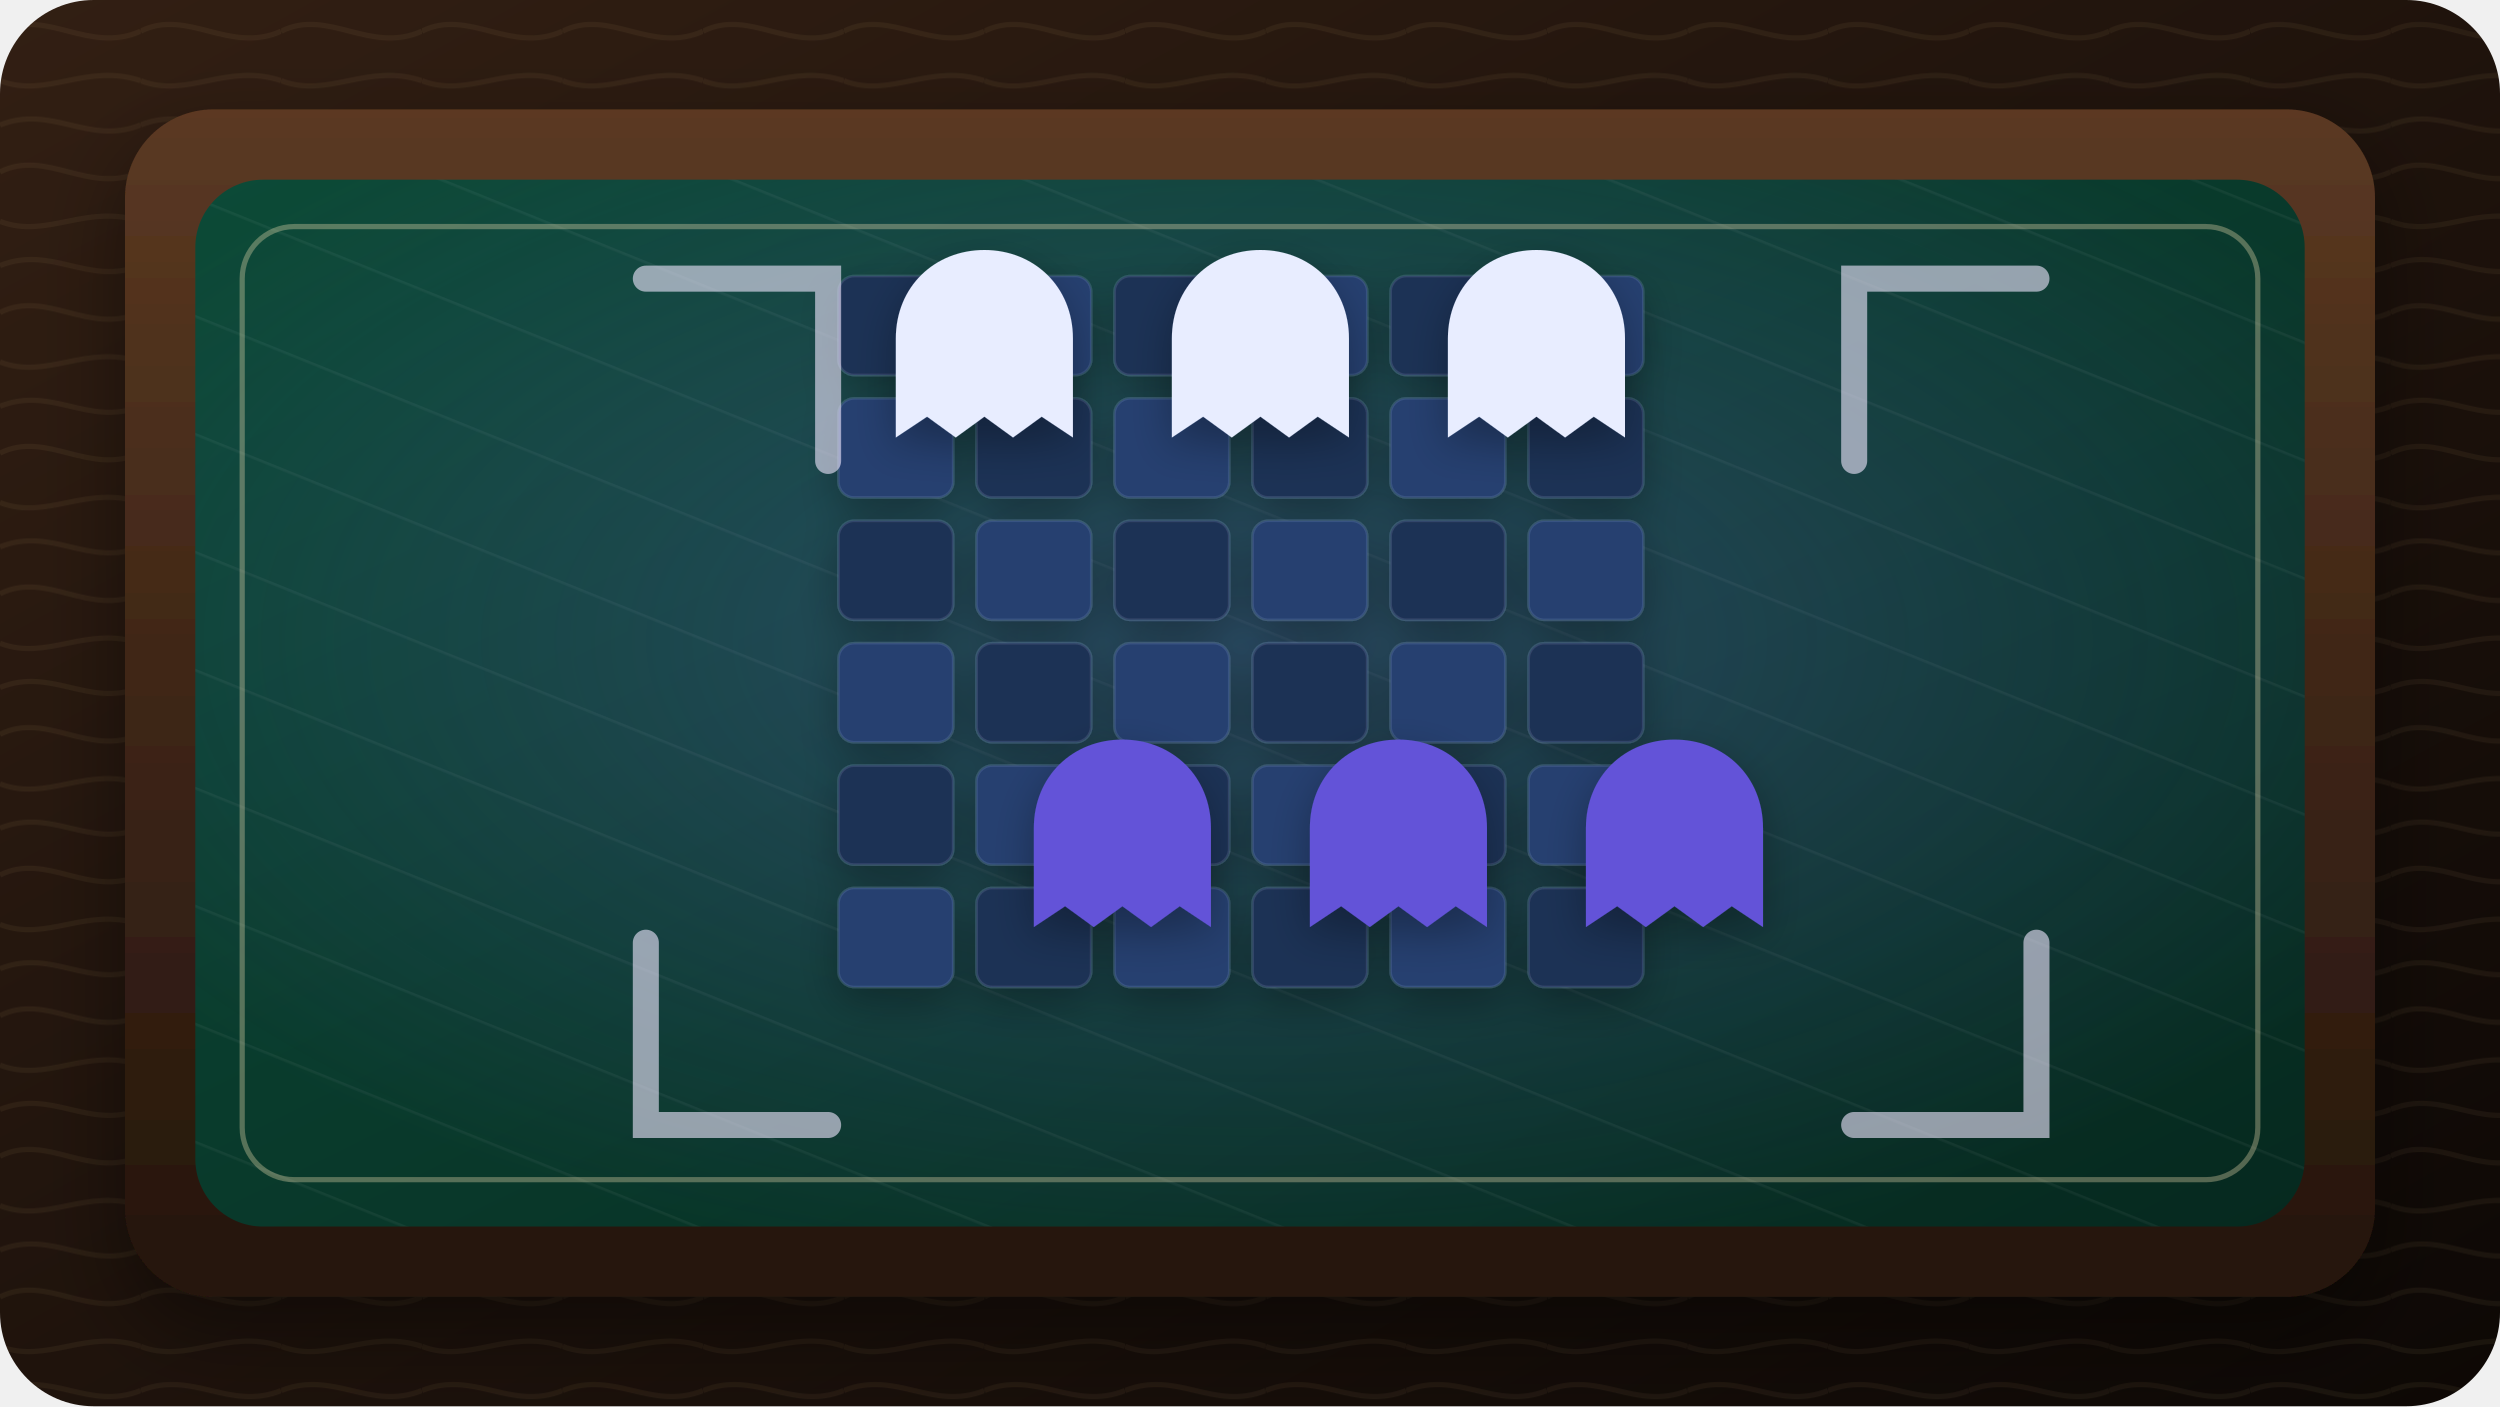
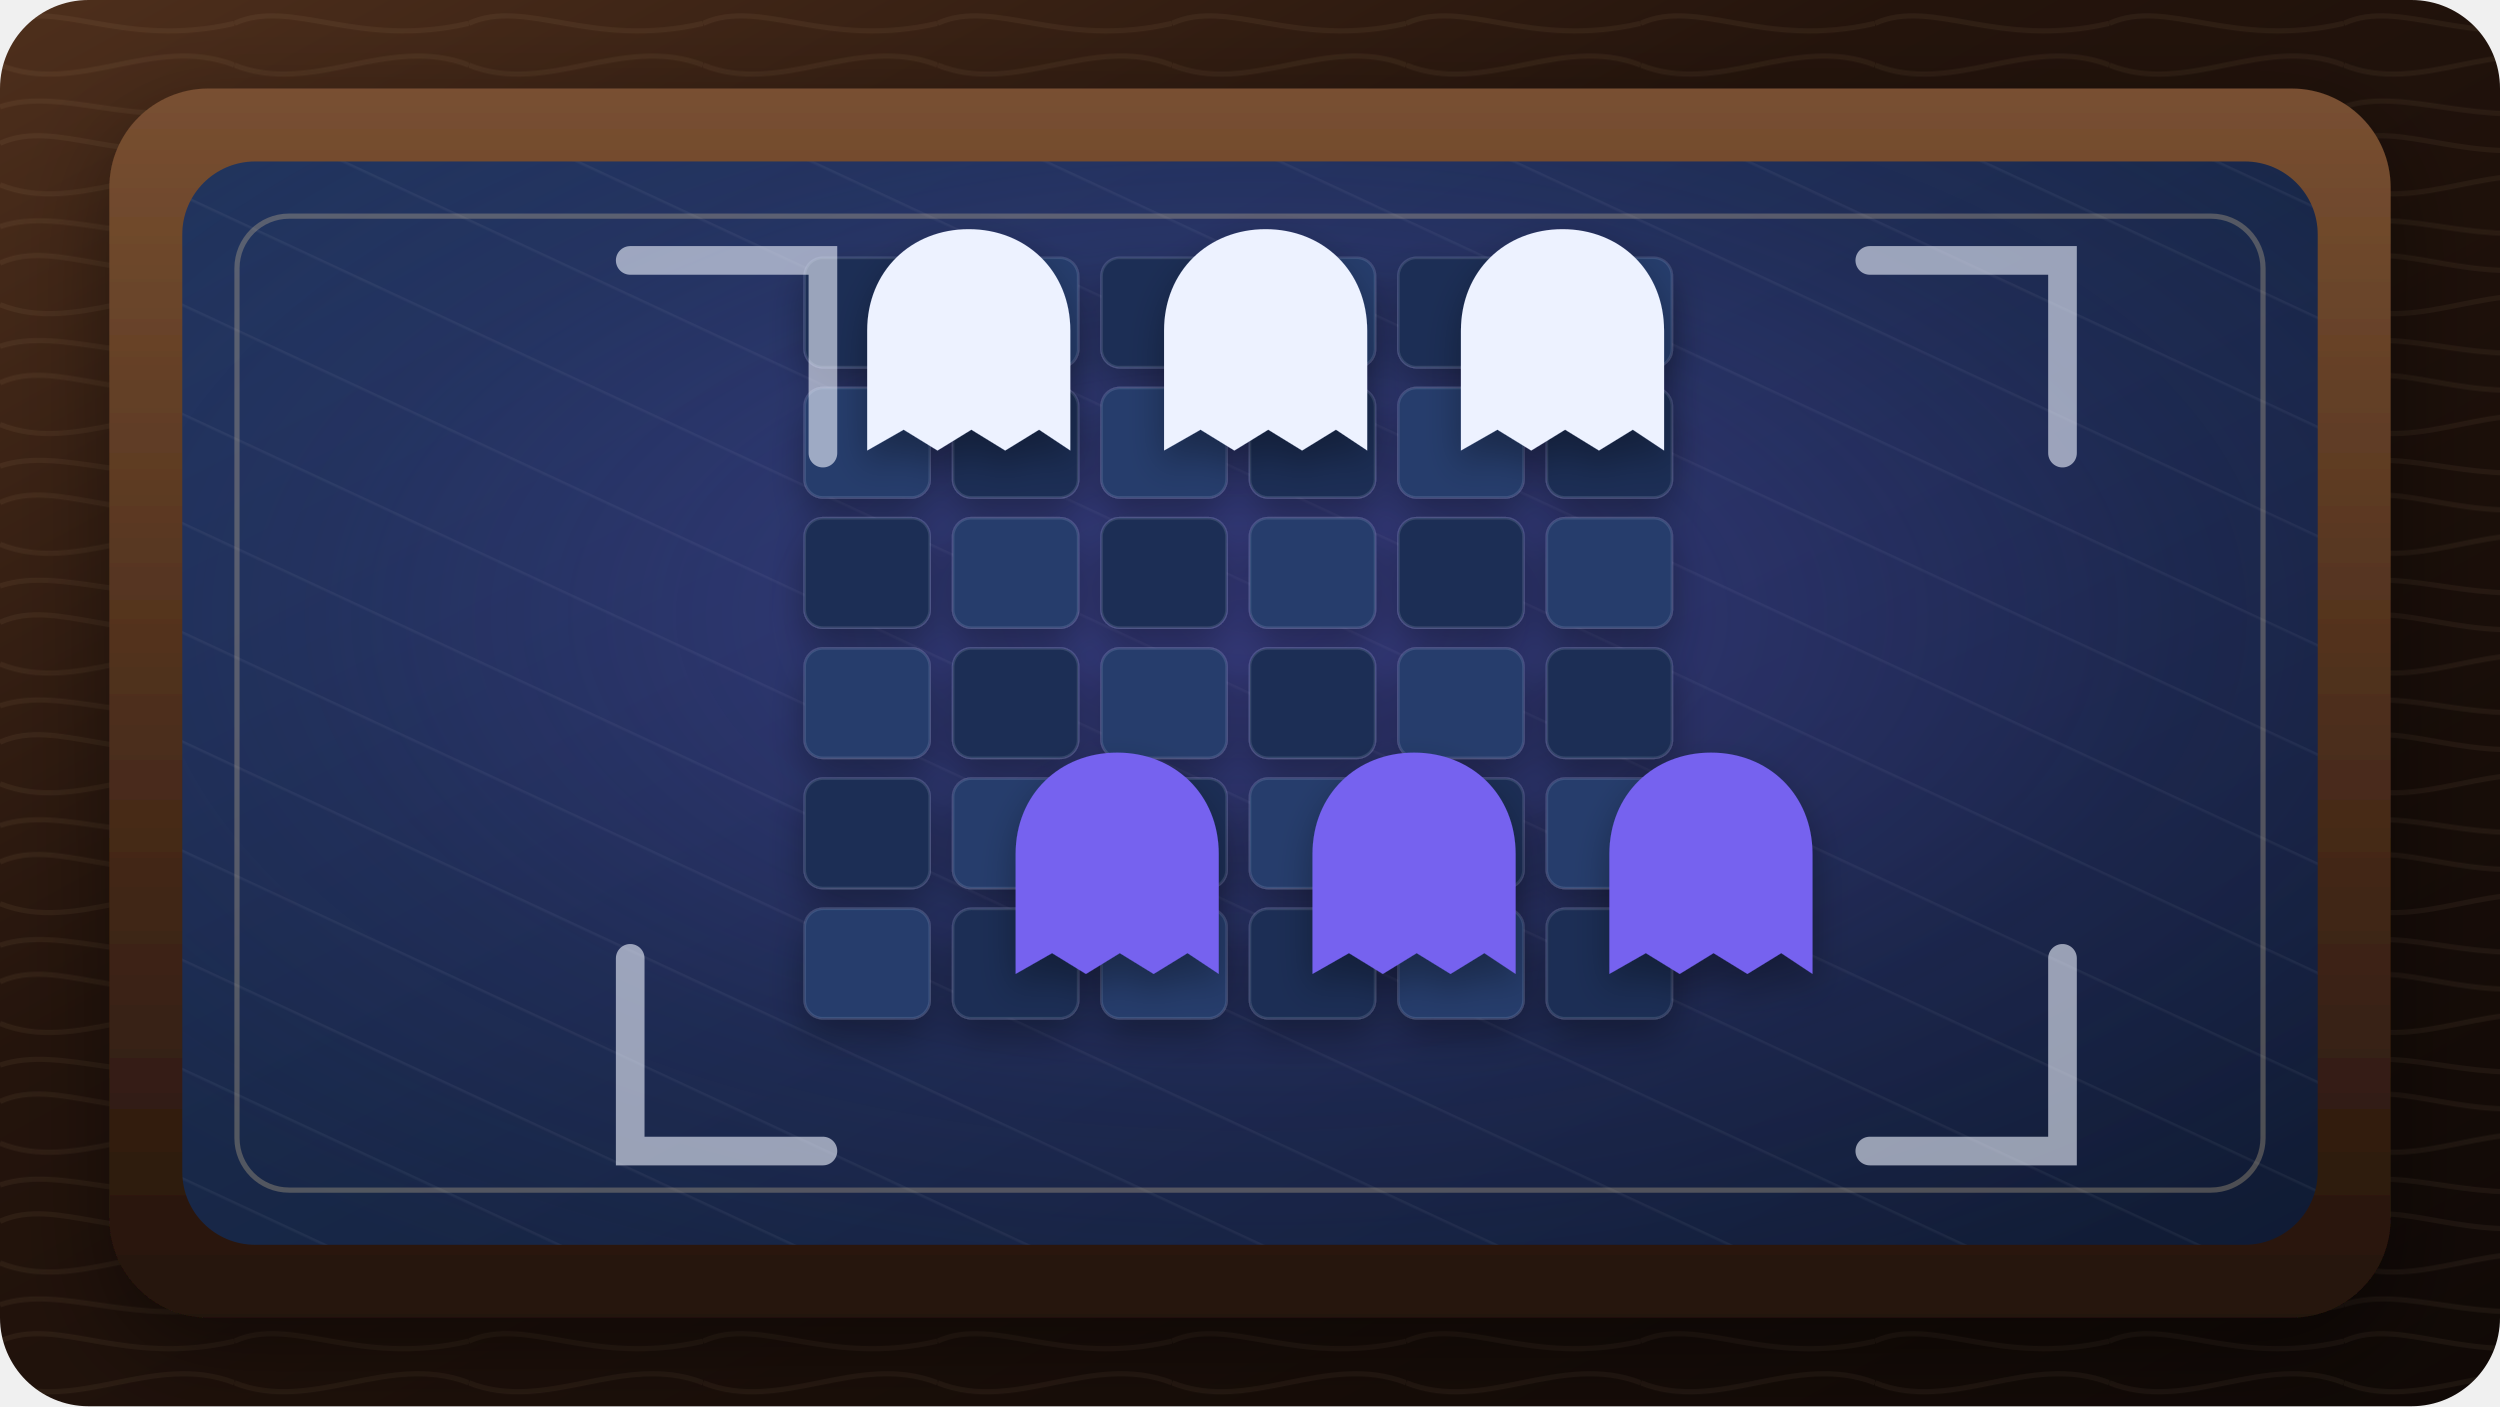
<svg xmlns="http://www.w3.org/2000/svg" width="960" height="540" viewBox="0 0 960 540" role="img" aria-labelledby="ghosts-title ghosts-desc">
  <defs>
    <linearGradient id="table" x1="0" y1="0" x2="1" y2="1">
-       <stop offset="0" stop-color="#321f13" />
-       <stop offset=".5" stop-color="#1f130c" />
-       <stop offset="1" stop-color="#0d0805" />
+       <stop offset="0" stop-color="#4e2f1c" />
+       <stop offset=".38" stop-color="#24140c" />
+       <stop offset="1" stop-color="#100906" />
    </linearGradient>
    <linearGradient id="rail" x1="0" y1="0" x2="0" y2="1">
-       <stop offset="0" stop-color="#5b3922" />
-       <stop offset=".52" stop-color="#3d2516" />
-       <stop offset="1" stop-color="#25160d" />
+       <stop offset="0" stop-color="#795031" />
+       <stop offset=".5" stop-color="#4e2f1c" />
+       <stop offset="1" stop-color="#24140c" />
    </linearGradient>
    <linearGradient id="felt" x1="0" y1="0" x2="1" y2="1">
-       <stop offset="0" stop-color="#0c4a37" />
-       <stop offset="1" stop-color="#06291f" />
+       <stop offset="0" stop-color="#1f335a" />
+       <stop offset="1" stop-color="#101b34" />
    </linearGradient>
-     <radialGradient id="glow" cx="50%" cy="44%" r="62%">
-       <stop offset="0" stop-color="#7d73ef" stop-opacity=".28" />
-       <stop offset="1" stop-color="#7d73ef" stop-opacity="0" />
+     <radialGradient id="spot" cx="50%" cy="42%" r="70%">
+       <stop offset="0" stop-color="#7662ef" stop-opacity=".32" />
+       <stop offset=".64" stop-color="#7662ef" stop-opacity=".08" />
+       <stop offset="1" stop-color="#7662ef" stop-opacity="0" />
    </radialGradient>
-     <filter id="shadow" x="-20%" y="-20%" width="140%" height="140%">
-       <feDropShadow dx="0" dy="14" stdDeviation="16" flood-color="#000" flood-opacity=".42" />
+     <filter id="shadow" x="-30%" y="-30%" width="160%" height="160%">
+       <feDropShadow dx="0" dy="14" stdDeviation="18" flood-color="#000" flood-opacity=".42" />
    </filter>
-     <filter id="softShadow" x="-30%" y="-30%" width="160%" height="160%">
-       <feDropShadow dx="0" dy="6" stdDeviation="8" flood-color="#000" flood-opacity=".3" />
+     <filter id="chipShadow" x="-35%" y="-35%" width="170%" height="170%">
+       <feDropShadow dx="0" dy="7" stdDeviation="7" flood-color="#000" flood-opacity=".32" />
    </filter>
-     <pattern id="grain" width="54" height="54" patternUnits="userSpaceOnUse">
-       <path d="M0 12c18-9 34 9 54 0M0 31c18 7 33-7 54 0M0 48c20-8 34 8 54 0" fill="none" stroke="#ffe1a0" stroke-opacity=".055" stroke-width="2" />
+     <pattern id="woodgrain" width="90" height="46" patternUnits="userSpaceOnUse">
+       <path d="M0 9c22-10 47 10 90 0M0 25c30 12 59-12 90 0M0 41c24-8 52 9 90 0" fill="none" stroke="#ffe2aa" stroke-opacity=".055" stroke-width="2" />
    </pattern>
-     <pattern id="feltLines" width="42" height="42" patternUnits="userSpaceOnUse" patternTransform="rotate(22)">
-       <path d="M0 0h42" stroke="#ffffff" stroke-opacity=".045" stroke-width="2" />
+     <pattern id="feltthread" width="38" height="38" patternUnits="userSpaceOnUse" patternTransform="rotate(25)">
+       <path d="M0 0h38" stroke="#fff" stroke-opacity=".045" stroke-width="2" />
    </pattern>
  </defs>
-   <rect width="960" height="540" rx="36" fill="url(#table)" />
-   <rect width="960" height="540" rx="36" fill="url(#grain)" />
-   <rect x="48" y="42" width="864" height="456" rx="34" fill="url(#rail)" filter="url(#shadow)" />
-   <rect x="75" y="69" width="810" height="402" rx="26" fill="url(#felt)" />
-   <rect x="75" y="69" width="810" height="402" rx="26" fill="url(#feltLines)" />
-   <rect x="75" y="69" width="810" height="402" rx="26" fill="url(#glow)" />
-   <rect x="93" y="87" width="774" height="366" rx="20" fill="none" stroke="rgba(255,232,185,.32)" stroke-width="2" />
-   <g filter="url(#softShadow)">
-     <rect x="322" y="106" width="44" height="38" rx="6" fill="#1f3254" stroke="#93a9d8" stroke-opacity=".18" />
-     <rect x="375" y="106" width="44" height="38" rx="6" fill="#25406f" stroke="#93a9d8" stroke-opacity=".18" />
-     <rect x="428" y="106" width="44" height="38" rx="6" fill="#1f3254" stroke="#93a9d8" stroke-opacity=".18" />
-     <rect x="481" y="106" width="44" height="38" rx="6" fill="#25406f" stroke="#93a9d8" stroke-opacity=".18" />
-     <rect x="534" y="106" width="44" height="38" rx="6" fill="#1f3254" stroke="#93a9d8" stroke-opacity=".18" />
-     <rect x="587" y="106" width="44" height="38" rx="6" fill="#25406f" stroke="#93a9d8" stroke-opacity=".18" />
-     <rect x="322" y="153" width="44" height="38" rx="6" fill="#25406f" stroke="#93a9d8" stroke-opacity=".18" />
-     <rect x="375" y="153" width="44" height="38" rx="6" fill="#1f3254" stroke="#93a9d8" stroke-opacity=".18" />
-     <rect x="428" y="153" width="44" height="38" rx="6" fill="#25406f" stroke="#93a9d8" stroke-opacity=".18" />
-     <rect x="481" y="153" width="44" height="38" rx="6" fill="#1f3254" stroke="#93a9d8" stroke-opacity=".18" />
-     <rect x="534" y="153" width="44" height="38" rx="6" fill="#25406f" stroke="#93a9d8" stroke-opacity=".18" />
-     <rect x="587" y="153" width="44" height="38" rx="6" fill="#1f3254" stroke="#93a9d8" stroke-opacity=".18" />
-     <rect x="322" y="200" width="44" height="38" rx="6" fill="#1f3254" stroke="#93a9d8" stroke-opacity=".18" />
-     <rect x="375" y="200" width="44" height="38" rx="6" fill="#25406f" stroke="#93a9d8" stroke-opacity=".18" />
-     <rect x="428" y="200" width="44" height="38" rx="6" fill="#1f3254" stroke="#93a9d8" stroke-opacity=".18" />
-     <rect x="481" y="200" width="44" height="38" rx="6" fill="#25406f" stroke="#93a9d8" stroke-opacity=".18" />
-     <rect x="534" y="200" width="44" height="38" rx="6" fill="#1f3254" stroke="#93a9d8" stroke-opacity=".18" />
-     <rect x="587" y="200" width="44" height="38" rx="6" fill="#25406f" stroke="#93a9d8" stroke-opacity=".18" />
-     <rect x="322" y="247" width="44" height="38" rx="6" fill="#25406f" stroke="#93a9d8" stroke-opacity=".18" />
-     <rect x="375" y="247" width="44" height="38" rx="6" fill="#1f3254" stroke="#93a9d8" stroke-opacity=".18" />
-     <rect x="428" y="247" width="44" height="38" rx="6" fill="#25406f" stroke="#93a9d8" stroke-opacity=".18" />
-     <rect x="481" y="247" width="44" height="38" rx="6" fill="#1f3254" stroke="#93a9d8" stroke-opacity=".18" />
-     <rect x="534" y="247" width="44" height="38" rx="6" fill="#25406f" stroke="#93a9d8" stroke-opacity=".18" />
-     <rect x="587" y="247" width="44" height="38" rx="6" fill="#1f3254" stroke="#93a9d8" stroke-opacity=".18" />
-     <rect x="322" y="294" width="44" height="38" rx="6" fill="#1f3254" stroke="#93a9d8" stroke-opacity=".18" />
-     <rect x="375" y="294" width="44" height="38" rx="6" fill="#25406f" stroke="#93a9d8" stroke-opacity=".18" />
-     <rect x="428" y="294" width="44" height="38" rx="6" fill="#1f3254" stroke="#93a9d8" stroke-opacity=".18" />
-     <rect x="481" y="294" width="44" height="38" rx="6" fill="#25406f" stroke="#93a9d8" stroke-opacity=".18" />
-     <rect x="534" y="294" width="44" height="38" rx="6" fill="#1f3254" stroke="#93a9d8" stroke-opacity=".18" />
-     <rect x="587" y="294" width="44" height="38" rx="6" fill="#25406f" stroke="#93a9d8" stroke-opacity=".18" />
-     <rect x="322" y="341" width="44" height="38" rx="6" fill="#25406f" stroke="#93a9d8" stroke-opacity=".18" />
-     <rect x="375" y="341" width="44" height="38" rx="6" fill="#1f3254" stroke="#93a9d8" stroke-opacity=".18" />
-     <rect x="428" y="341" width="44" height="38" rx="6" fill="#25406f" stroke="#93a9d8" stroke-opacity=".18" />
-     <rect x="481" y="341" width="44" height="38" rx="6" fill="#1f3254" stroke="#93a9d8" stroke-opacity=".18" />
-     <rect x="534" y="341" width="44" height="38" rx="6" fill="#25406f" stroke="#93a9d8" stroke-opacity=".18" />
-     <rect x="587" y="341" width="44" height="38" rx="6" fill="#1f3254" stroke="#93a9d8" stroke-opacity=".18" />
+   <rect width="960" height="540" rx="34" fill="url(#table)" />
+   <rect width="960" height="540" rx="34" fill="url(#woodgrain)" />
+   <rect x="42" y="34" width="876" height="472" rx="38" fill="url(#rail)" filter="url(#shadow)" />
+   <rect x="70" y="62" width="820" height="416" rx="28" fill="url(#felt)" />
+   <rect x="70" y="62" width="820" height="416" rx="28" fill="url(#feltthread)" />
+   <rect x="70" y="62" width="820" height="416" rx="28" fill="url(#spot)" />
+   <rect x="91" y="83" width="778" height="374" rx="20" fill="none" stroke="#ead0a0" stroke-opacity=".28" stroke-width="2" />
+   <g filter="url(#chipShadow)">
+     <rect x="309" y="99" width="48" height="42" rx="7" fill="#1c2f55" stroke="#d9e5ff" stroke-opacity=".13" />
+     <rect x="366" y="99" width="48" height="42" rx="7" fill="#253d6c" stroke="#d9e5ff" stroke-opacity=".13" />
+     <rect x="423" y="99" width="48" height="42" rx="7" fill="#1c2f55" stroke="#d9e5ff" stroke-opacity=".13" />
+     <rect x="480" y="99" width="48" height="42" rx="7" fill="#253d6c" stroke="#d9e5ff" stroke-opacity=".13" />
+     <rect x="537" y="99" width="48" height="42" rx="7" fill="#1c2f55" stroke="#d9e5ff" stroke-opacity=".13" />
+     <rect x="594" y="99" width="48" height="42" rx="7" fill="#253d6c" stroke="#d9e5ff" stroke-opacity=".13" />
+     <rect x="309" y="149" width="48" height="42" rx="7" fill="#253d6c" stroke="#d9e5ff" stroke-opacity=".13" />
+     <rect x="366" y="149" width="48" height="42" rx="7" fill="#1c2f55" stroke="#d9e5ff" stroke-opacity=".13" />
+     <rect x="423" y="149" width="48" height="42" rx="7" fill="#253d6c" stroke="#d9e5ff" stroke-opacity=".13" />
+     <rect x="480" y="149" width="48" height="42" rx="7" fill="#1c2f55" stroke="#d9e5ff" stroke-opacity=".13" />
+     <rect x="537" y="149" width="48" height="42" rx="7" fill="#253d6c" stroke="#d9e5ff" stroke-opacity=".13" />
+     <rect x="594" y="149" width="48" height="42" rx="7" fill="#1c2f55" stroke="#d9e5ff" stroke-opacity=".13" />
+     <rect x="309" y="199" width="48" height="42" rx="7" fill="#1c2f55" stroke="#d9e5ff" stroke-opacity=".13" />
+     <rect x="366" y="199" width="48" height="42" rx="7" fill="#253d6c" stroke="#d9e5ff" stroke-opacity=".13" />
+     <rect x="423" y="199" width="48" height="42" rx="7" fill="#1c2f55" stroke="#d9e5ff" stroke-opacity=".13" />
+     <rect x="480" y="199" width="48" height="42" rx="7" fill="#253d6c" stroke="#d9e5ff" stroke-opacity=".13" />
+     <rect x="537" y="199" width="48" height="42" rx="7" fill="#1c2f55" stroke="#d9e5ff" stroke-opacity=".13" />
+     <rect x="594" y="199" width="48" height="42" rx="7" fill="#253d6c" stroke="#d9e5ff" stroke-opacity=".13" />
+     <rect x="309" y="249" width="48" height="42" rx="7" fill="#253d6c" stroke="#d9e5ff" stroke-opacity=".13" />
+     <rect x="366" y="249" width="48" height="42" rx="7" fill="#1c2f55" stroke="#d9e5ff" stroke-opacity=".13" />
+     <rect x="423" y="249" width="48" height="42" rx="7" fill="#253d6c" stroke="#d9e5ff" stroke-opacity=".13" />
+     <rect x="480" y="249" width="48" height="42" rx="7" fill="#1c2f55" stroke="#d9e5ff" stroke-opacity=".13" />
+     <rect x="537" y="249" width="48" height="42" rx="7" fill="#253d6c" stroke="#d9e5ff" stroke-opacity=".13" />
+     <rect x="594" y="249" width="48" height="42" rx="7" fill="#1c2f55" stroke="#d9e5ff" stroke-opacity=".13" />
+     <rect x="309" y="299" width="48" height="42" rx="7" fill="#1c2f55" stroke="#d9e5ff" stroke-opacity=".13" />
+     <rect x="366" y="299" width="48" height="42" rx="7" fill="#253d6c" stroke="#d9e5ff" stroke-opacity=".13" />
+     <rect x="423" y="299" width="48" height="42" rx="7" fill="#1c2f55" stroke="#d9e5ff" stroke-opacity=".13" />
+     <rect x="480" y="299" width="48" height="42" rx="7" fill="#253d6c" stroke="#d9e5ff" stroke-opacity=".13" />
+     <rect x="537" y="299" width="48" height="42" rx="7" fill="#1c2f55" stroke="#d9e5ff" stroke-opacity=".13" />
+     <rect x="594" y="299" width="48" height="42" rx="7" fill="#253d6c" stroke="#d9e5ff" stroke-opacity=".13" />
+     <rect x="309" y="349" width="48" height="42" rx="7" fill="#253d6c" stroke="#d9e5ff" stroke-opacity=".13" />
+     <rect x="366" y="349" width="48" height="42" rx="7" fill="#1c2f55" stroke="#d9e5ff" stroke-opacity=".13" />
+     <rect x="423" y="349" width="48" height="42" rx="7" fill="#253d6c" stroke="#d9e5ff" stroke-opacity=".13" />
+     <rect x="480" y="349" width="48" height="42" rx="7" fill="#1c2f55" stroke="#d9e5ff" stroke-opacity=".13" />
+     <rect x="537" y="349" width="48" height="42" rx="7" fill="#253d6c" stroke="#d9e5ff" stroke-opacity=".13" />
+     <rect x="594" y="349" width="48" height="42" rx="7" fill="#1c2f55" stroke="#d9e5ff" stroke-opacity=".13" />
  </g>
-   <path d="M344 168v-38c0-20 15-34 34-34s34 14 34 34v38l-12-8-11 8-11-8-11 8-11-8z" fill="#e8edff" filter="url(#softShadow)" />
-   <path d="M450 168v-38c0-20 15-34 34-34s34 14 34 34v38l-12-8-11 8-11-8-11 8-11-8z" fill="#e8edff" filter="url(#softShadow)" />
-   <path d="M556 168v-38c0-20 15-34 34-34s34 14 34 34v38l-12-8-11 8-11-8-11 8-11-8z" fill="#e8edff" filter="url(#softShadow)" />
-   <path d="M397 356v-38c0-20 15-34 34-34s34 14 34 34v38l-12-8-11 8-11-8-11 8-11-8z" fill="#6453d8" filter="url(#softShadow)" />
-   <path d="M503 356v-38c0-20 15-34 34-34s34 14 34 34v38l-12-8-11 8-11-8-11 8-11-8z" fill="#6453d8" filter="url(#softShadow)" />
-   <path d="M609 356v-38c0-20 15-34 34-34s34 14 34 34v38l-12-8-11 8-11-8-11 8-11-8z" fill="#6453d8" filter="url(#softShadow)" />
-   <path d="M248 107h70v70m394 0v-70h70m-70 325h70v-70m-464 70h-70v-70" fill="none" stroke="#f0e8ff" stroke-width="10" stroke-linecap="round" opacity=".6" />
+   <path d="M333 173v-46c0-23 17-39 39-39s39 16 39 39v46l-12-8-13 8-13-8-13 8-13-8z" fill="#edf2ff" filter="url(#chipShadow)" />
+   <path d="M447 173v-46c0-23 17-39 39-39s39 16 39 39v46l-12-8-13 8-13-8-13 8-13-8z" fill="#edf2ff" filter="url(#chipShadow)" />
+   <path d="M561 173v-46c0-23 17-39 39-39s39 16 39 39v46l-12-8-13 8-13-8-13 8-13-8z" fill="#edf2ff" filter="url(#chipShadow)" />
+   <path d="M390 374v-46c0-23 17-39 39-39s39 16 39 39v46l-12-8-13 8-13-8-13 8-13-8z" fill="#7662ef" filter="url(#chipShadow)" />
+   <path d="M504 374v-46c0-23 17-39 39-39s39 16 39 39v46l-12-8-13 8-13-8-13 8-13-8z" fill="#7662ef" filter="url(#chipShadow)" />
+   <path d="M618 374v-46c0-23 17-39 39-39s39 16 39 39v46l-12-8-13 8-13-8-13 8-13-8z" fill="#7662ef" filter="url(#chipShadow)" />
+   <path d="M242 100h74v74m402-74h74v74m0 194v74h-74m-402 0h-74v-74" fill="none" stroke="#eff3ff" stroke-width="11" stroke-linecap="round" opacity=".6" />
</svg>
